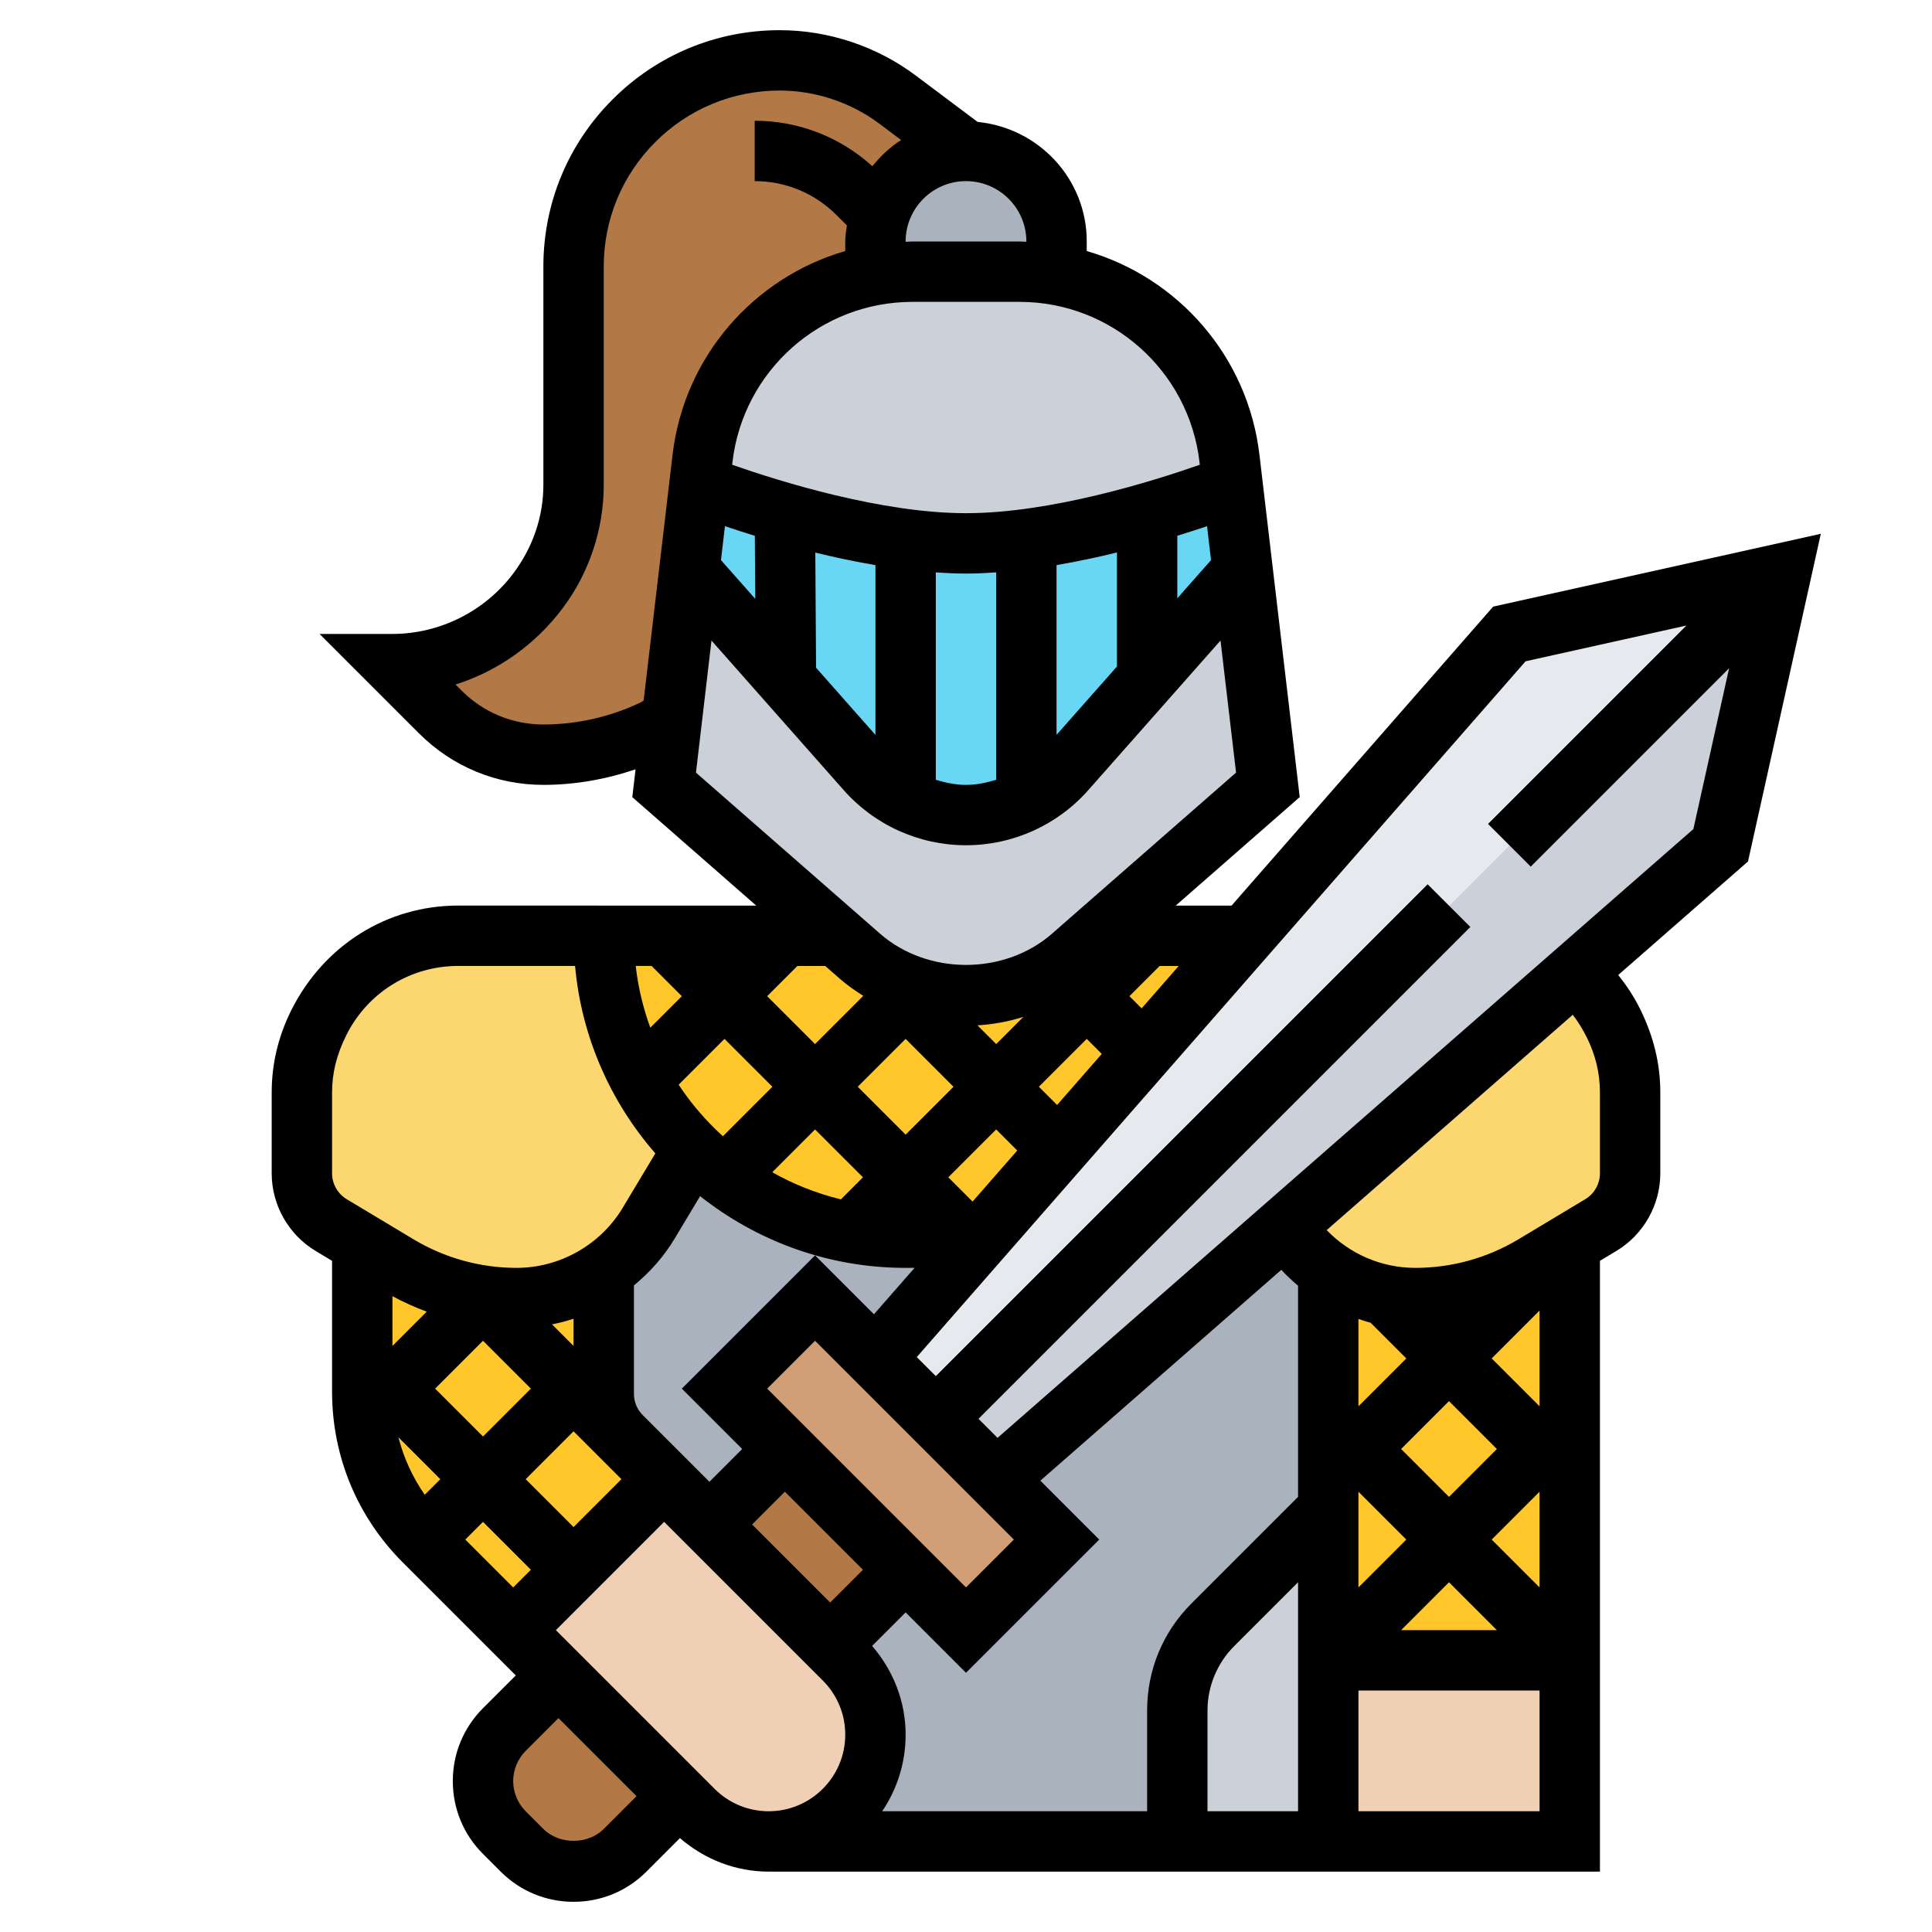
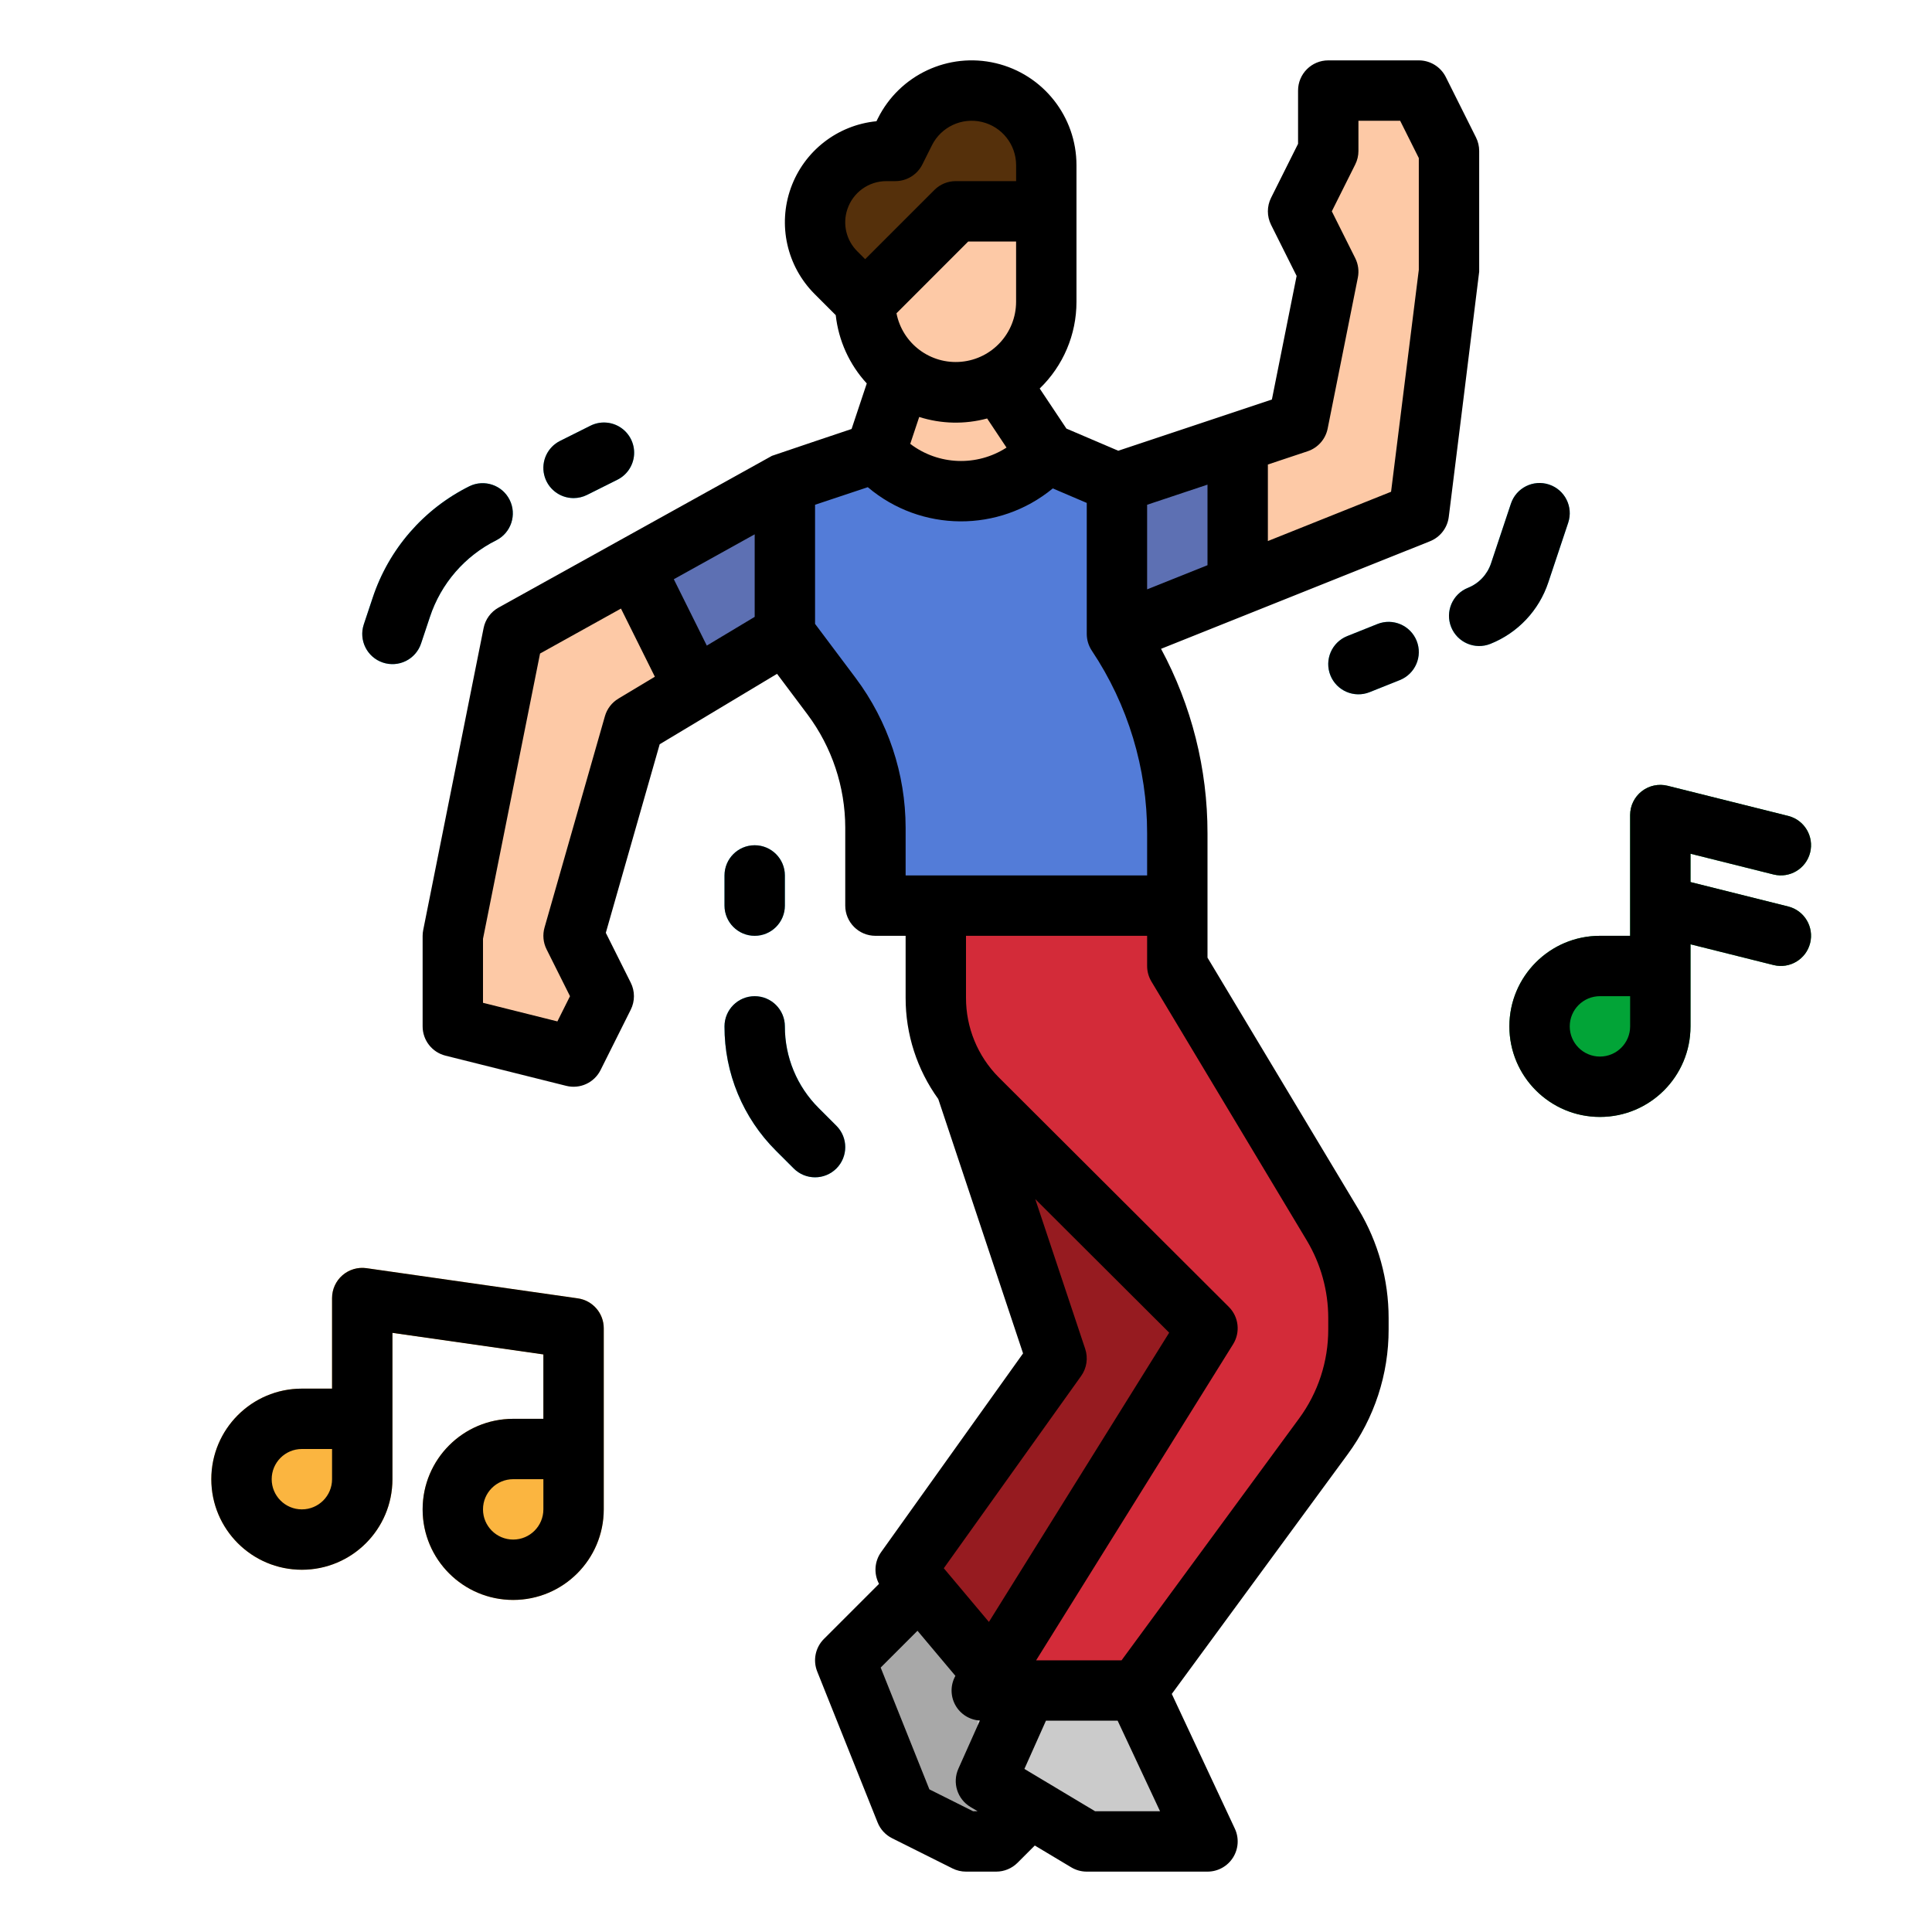
- <svg xmlns="http://www.w3.org/2000/svg" id="_x33_0" enable-background="new 0 0 64 64" height="512" viewBox="0 0 64 64" width="512">
-   <g>
-     <g>
-       <g>
-         <path d="m44 55v6h-5v-4.34c0-1.06.42-2.08 1.17-2.83l3.83-3.83z" fill="#ccd1d9" />
-       </g>
-       <g>
-         <path d="m32 41h.5l-3.5 4-2-2-3 3 2 2-2.5 2.5-1.5-1.5-1.41-1.41c-.38-.38-.59-.89-.59-1.42v-1.17-2.9-.01c.6-.4 1.1-.93 1.49-1.57l1.46-2.43c.33.33.68.63 1.05.91 1.2.9 2.62 1.55 4.17 1.83.59.11 1.2.17 1.83.17z" fill="#aab2bd" />
-       </g>
-       <g>
-         <path d="m44 49v1l-3.83 3.83c-.75.75-1.17 1.77-1.17 2.83v4.34h-13.51c.97-.01 1.84-.41 2.47-1.04.64-.64 1.04-1.52 1.04-2.5 0-.93-.37-1.83-1.04-2.5l-.46-.46 2.5-2.5 2 2 3-3-2-2 9.57-8.38c.38.6.87 1.1 1.43 1.48v4.9z" fill="#aab2bd" />
-       </g>
-       <g>
-         <path d="m38 31-2.96 1.04c-.89.62-1.95.96-3.04.96-.59 0-1.17-.1-1.72-.29-.65-.22-1.26-.57-1.79-1.03l-.78-.68h-1.71-4-2c0 1.73.44 3.36 1.22 4.78.46.85 1.05 1.63 1.73 2.31.33.33.68.63 1.05.91 1.2.9 2.62 1.55 4.17 1.83.59.11 1.2.17 1.83.17h2 .5l8.75-10z" fill="#ffc729" />
-       </g>
-       <g>
-         <path d="m20.59 47.59c-.38-.38-.59-.89-.59-1.42v-1.17-2.9-.01c-.12.1-.25.18-.38.25-.75.42-1.62.66-2.51.66-.35 0-.7-.02-1.04-.07l-.07.07-.1-.1c-.95-.15-1.88-.49-2.71-.99l-1.19-.71s.02 5.47.06 5.74c.18 1.53.86 2.96 1.94 4.06.02.02.03.03.05.05l2.95 2.95 2-2 3-3z" fill="#ffc729" />
-       </g>
-       <g>
-         <path d="m52 41.2-.5.3-.69.41c-1.18.71-2.54 1.09-3.92 1.09-.33 0-.66-.03-.98-.09l-.01-.01c-.52-.1-1.02-.28-1.48-.54-.14-.08-.28-.16-.42-.26v12.9h8z" fill="#ffc729" />
-       </g>
-       <g>
-         <path d="m21.22 35.78c.46.85 1.05 1.63 1.73 2.31l-1.46 2.43c-.39.64-.89 1.17-1.49 1.57-.12.1-.25.18-.38.25-.75.42-1.62.66-2.51.66-.35 0-.7-.02-1.04-.07-.06-.01-.11-.02-.17-.03-.95-.15-1.88-.49-2.71-.99l-1.19-.71-1.03-.62c-.6-.36-.97-1.01-.97-1.71v-2.68c0-.78.18-1.55.54-2.27l.04-.08c.87-1.74 2.65-2.84 4.6-2.84h4.82c0 1.73.44 3.36 1.22 4.78z" fill="#fcd770" />
-       </g>
-       <g>
-         <path d="m53.46 33.92c.36.72.54 1.49.54 2.27v2.68c0 .7-.37 1.35-.97 1.71l-1.03.62-.5.3-.69.41c-1.18.71-2.54 1.09-3.92 1.09-.33 0-.66-.03-.98-.09l-.01-.01c-.52-.1-1.02-.28-1.48-.54-.14-.08-.28-.16-.42-.26-.56-.38-1.05-.88-1.43-1.48l9.59-8.39c.52.44.95.98 1.26 1.61z" fill="#fcd770" />
-       </g>
-       <g>
-         <path d="m23.5 50.5 4 4 .46.46c.67.67 1.04 1.57 1.04 2.5 0 .98-.4 1.86-1.04 2.5-.63.63-1.5 1.03-2.47 1.04-.01 0-.02 0-.03 0-.93 0-1.83-.37-2.5-1.04l-.46-.46-4-4-1.5-1.5 2-2 3-3z" fill="#f0d0b4" />
-       </g>
-       <g>
-         <path d="m44 55h8v6h-8z" fill="#f0d0b4" />
-       </g>
-       <g>
-         <path d="m29.88 5.88c-.54.54-.88 1.29-.88 2.12v1.11c-2.99.53-5.36 2.96-5.73 6.07l-.1.89-.33 2.81-.57 4.85-.48.38c-1.18.58-2.47.89-3.79.89-1.28 0-2.51-.51-3.41-1.41l-1.59-1.59c1.89 0 3.67-.89 4.8-2.4l.04-.06c.75-1 1.16-2.22 1.16-3.47v-7.24c0-1.81.72-3.55 2-4.83s3.02-2 4.83-2c1.41 0 2.78.46 3.91 1.3l2.26 1.7c-.83 0-1.58.34-2.12.88z" fill="#b27946" />
-       </g>
-       <g>
-         <path d="m35 8v1.11c-.4-.07-.81-.11-1.22-.11h-3.56c-.41 0-.82.04-1.22.11v-1.11c0-.83.34-1.58.88-2.12s1.29-.88 2.12-.88c1.66 0 3 1.34 3 3z" fill="#aab2bd" />
-       </g>
-       <g>
-         <path d="m40.73 15.18.1.89c-.4.15-1.46.54-2.83.93-1.18.34-2.59.68-4 .86-.68.09-1.35.14-2 .14s-1.32-.05-2-.14c-1.41-.18-2.82-.52-4-.86-1.37-.39-2.43-.78-2.83-.93l.1-.89c.37-3.11 2.74-5.54 5.73-6.07.4-.07.81-.11 1.22-.11h3.56c.41 0 .82.04 1.22.11 2.99.53 5.36 2.96 5.73 6.07z" fill="#ccd1d9" />
-       </g>
-       <g>
-         <path d="m34 26.51c.5-.24.94-.59 1.32-1.02l2.68-3.03 3.16-3.58.84 7.12-5.71 5-.78.68c-.15.13-.31.25-.47.36-.89.62-1.95.96-3.04.96-.59 0-1.17-.1-1.72-.29-.65-.22-1.26-.57-1.79-1.03l-.78-.68-5.71-5 .27-2.27.57-4.85 3.2 3.62 2.64 2.99c.38.43.82.78 1.32 1.02.61.32 1.3.49 2 .49s1.39-.17 2-.49z" fill="#ccd1d9" />
-       </g>
-       <g>
-         <path d="m40.83 16.07c-.4.15-1.46.54-2.83.93-1.18.34-2.59.68-4 .86-.68.09-1.35.14-2 .14s-1.32-.05-2-.14c-1.41-.18-2.82-.52-4-.86-1.37-.39-2.43-.78-2.83-.93l-.33 2.81 5.84 6.61c.38.43.82.78 1.32 1.02.61.32 1.3.49 2 .49s1.39-.17 2-.49c.5-.24.94-.59 1.32-1.02l5.84-6.61z" fill="#69d6f4" />
-       </g>
-       <g>
-         <path d="m59 19-2 9-24 21-2-2 17-17 2-2z" fill="#ccd1d9" />
-       </g>
-       <g>
-         <path d="m33 49 2 2-3 3-2-2-4-4-2-2 3-3 2 2 2 2z" fill="#cf9e76" />
-       </g>
-       <g>
-         <path d="m22.5 59.5-1.79 1.79c-.46.46-1.07.71-1.71.71s-1.25-.25-1.71-.71l-.58-.58c-.46-.46-.71-1.07-.71-1.71s.25-1.25.71-1.71l1.79-1.79z" fill="#b27946" />
-       </g>
-       <g>
-         <path d="m24.982 48.422h3.536v5.657h-3.536z" fill="#b27946" transform="matrix(.707 -.707 .707 .707 -28.404 33.926)" />
-       </g>
-       <g>
-         <path d="m59 19-9 9-2 2-17 17-2-2 21-24z" fill="#e6e9ed" />
-       </g>
+ <svg xmlns="http://www.w3.org/2000/svg" height="512" viewBox="0 0 512 512" width="512">
+   <g id="filled_outline" data-name="filled outline">
+     <path d="m243.429 420.571-19.429 19.429 16 40 16 8h8l8-10.373v-29.627z" fill="#a8a8a8" />
+     <path d="m260 448-20-32 40-56-24-72 64 64z" fill="#961b20" />
+     <path d="m153.132 344.08-56-8a8 8 0 0 0 -9.132 7.92v24h-8a24 24 0 1 0 24 24v-38.776l40 5.714v17.062h-8a24 24 0 1 0 24 24v-48a8 8 0 0 0 -6.868-7.92z" fill="#fbb540" />
+     <path d="m473.94 240.239-25.94-6.485v-7.508l22.06 5.515a8 8 0 0 0 3.88-15.522l-32-8a8 8 0 0 0 -9.94 7.761v32h-8a24 24 0 1 0 24 24v-21.754l22.06 5.515a8 8 0 0 0 3.88-15.522z" fill="#02a437" />
+     <path d="m277.277 120-16-24h-21.277l-8 24-2 12h47.277z" fill="#fdc9a6" />
+     <path d="m268.38 106.65a23.985 23.985 0 0 1 -31.54-1.17l3.16-9.48h21.28z" fill="#f6bb92" />
+     <path d="m277.277 120 18.723 8v40a95.263 95.263 0 0 1 16 52.844v19.156h-80v-20.692a57.921 57.921 0 0 0 -11.585-34.754l-12.415-16.554v-40l24-8 1.321 1.321a30.2 30.2 0 0 0 43.956-1.321z" fill="#537cd8" />
+     <path d="m184 182.4 24-14.4v-40l-40 22.222z" fill="#5d70b3" />
+     <path d="m168 150.222-32 17.778-16 80v24l32 8 8-16-8-16 16-56 16-9.6z" fill="#fdc9a6" />
+     <rect fill="#fdc9a6" height="64" rx="24" transform="matrix(-1 0 0 -1 506.554 144)" width="48" x="229.277" y="40" />
+     <path d="m277.277 56v-12.223a19.776 19.776 0 0 0 -19.777-19.777 19.777 19.777 0 0 0 -17.689 10.932l-2.534 5.068h-2.377a18.9 18.9 0 0 0 -17.93 12.921 18.9 18.9 0 0 0 4.565 19.337l7.742 7.742 24-24z" fill="#55300b" />
+     <path d="m259.174 448 60.826-96-61.049-60.9a38 38 0 0 1 -10.951-26.692v-24.408h64v16l41.16 68.6a48 48 0 0 1 6.84 24.7v2.979a48 48 0 0 1 -9.306 28.4l-49.417 67.321z" fill="#d32b39" />
+     <path d="m301.277 448 18.723 40h-32l-28.723-17-.277-23z" fill="#cbcbcb" />
+     <path d="m328 155.2 48-19.2 8-64v-32l-8-16h-24v16l-8 16 8 16-8 40-16 5.333z" fill="#fdc9a6" />
+     <path d="m328 117.333-32 10.667v40l32-12.8z" fill="#5d70b3" />
+     <g fill="#43dcfe">
+       <path d="m216 312a7.974 7.974 0 0 1 -5.657-2.343l-4.687-4.686a46.325 46.325 0 0 1 -13.656-32.971 8 8 0 0 1 16 0 30.423 30.423 0 0 0 8.971 21.656l4.686 4.687a8 8 0 0 1 -5.657 13.657z" />
+       <path d="m104 176a8.005 8.005 0 0 1 -7.591-10.531l2.343-7.03a50.847 50.847 0 0 1 25.67-29.6 8 8 0 0 1 7.154 14.31 34.952 34.952 0 0 0 -17.643 20.351l-2.343 7.028a8 8 0 0 1 -7.59 5.472z" />
+       <path d="m152.006 132a8 8 0 0 1 -3.584-15.157l8-4a8 8 0 1 1 7.156 14.31l-8 4a7.973 7.973 0 0 1 -3.572.847z" />
+       <path d="m392 171.2a8 8 0 0 1 -2.974-15.43 10.555 10.555 0 0 0 6.106-6.475l5.275-15.827a8 8 0 0 1 15.18 5.06l-5.276 15.826a26.525 26.525 0 0 1 -15.343 16.272 7.971 7.971 0 0 1 -2.968.574z" />
+       <path d="m360 184a8 8 0 0 1 -2.975-15.43l8-3.2a8 8 0 0 1 5.944 14.856l-8 3.2a8 8 0 0 1 -2.969.574z" />
+       <path d="m200 248a8 8 0 0 1 -8-8v-8a8 8 0 0 1 16 0v8a8 8 0 0 1 -8 8z" />
    </g>
-     <path d="m60.317 17.683-10.854 2.412-8.666 9.904h-1.849l4.107-3.594-1.334-11.34c-.384-3.263-2.7-5.875-5.721-6.749v-.316c0-2.074-1.592-3.764-3.615-3.961l-2.048-1.536c-1.292-.969-2.893-1.503-4.508-1.503-2.091 0-4.057.814-5.536 2.293s-2.293 3.444-2.293 5.536v7.239c0 1.031-.34 2.053-.996 2.927-.942 1.255-2.439 2.005-4.004 2.005h-2.414l3.293 3.293c1.1 1.101 2.564 1.707 4.121 1.707 1.037 0 2.071-.182 3.054-.516l-.108.922 4.106 3.594-9.872-.002c-2.342 0-4.447 1.301-5.533 3.472-.429.858-.647 1.774-.647 2.722v2.676c0 1.048.558 2.034 1.457 2.572l.543.326v4.335c0 2.137.832 4.146 2.343 5.657l3.743 3.743-1.086 1.085c-.645.645-1 1.502-1 2.414s.355 1.77 1 2.414l.586.586c.645.645 1.502 1 2.414 1s1.77-.355 2.414-1l1.11-1.11c.821.707 1.846 1.11 2.94 1.11.009 0 .017-.003.026-.003v.003h27.51v-20.234l.543-.326c.899-.539 1.457-1.524 1.457-2.572v-2.676c0-.948-.218-1.864-.685-2.799-.197-.393-.438-.756-.71-1.094l4.3-3.762zm-13.731 33.317-1.586 1.586v-3.172zm-.172-3 1.586-1.586 1.586 1.586-1.586 1.586zm-3.414 12h-3v-3.343c0-.79.32-1.563.878-2.121l2.122-2.122zm5-7.586 1.586 1.586h-3.172zm3 .172-1.586-1.586 1.586-1.586zm0-6-1.586-1.586 1.586-1.586zm-5.598-2.77 1.184 1.184-1.586 1.586v-2.894c.133.043.265.09.402.124zm-2.957-1.751c.175.188.36.362.555.525v6.996l-3.536 3.536c-.944.944-1.464 2.199-1.464 3.535v3.343h-8.777c.49-.724.777-1.597.777-2.536 0-1.095-.403-2.119-1.11-2.941l1.11-1.11 2 2 4.414-4.413-1.951-1.951zm-17.031 3.935 1.586-1.586 6.586 6.586-1.586 1.586zm3.172 6-1.086 1.086-2.586-2.586 1.086-1.086zm-1.586-10.414-4.414 4.414 2 2-1.086 1.086-2.207-2.207c-.189-.189-.293-.441-.293-.708v-3.59c.524-.433.986-.946 1.343-1.542l.849-1.415c1.875 1.483 4.237 2.376 6.808 2.376h.296l-1.345 1.537zm-14 1.351c.367.199.746.369 1.136.513l-1.136 1.136zm4.586 3.063-1.586 1.586-1.586-1.586 1.586-1.586zm1.414-1.414-.714-.714c.243-.048.481-.11.714-.187zm-4.414 4.414-.516.516c-.404-.58-.696-1.223-.872-1.904zm1.414 1.414 1.586 1.586-.586.586-1.586-1.586zm3 .172-1.586-1.586 1.586-1.586.879.879.707.707zm3.586-17.586-1.044 1.044c-.235-.652-.404-1.335-.483-2.046h.526zm9.794.966c.52-.032 1.029-.125 1.521-.28l-.9.9zm-2.38.448 1.586 1.586-1.586 1.586-1.586-1.586zm-1.414 4.586-.731.731c-.805-.198-1.569-.5-2.273-.899l1.418-1.418zm-4.64-1.36c-.555-.507-1.05-1.077-1.465-1.707l1.519-1.519 1.586 1.586zm8.272 2.164-.804-.804 1.586-1.586.698.698zm2.8-3.2-.604-.604 1.586-1.586.498.498zm2.8-3.2-.404-.404 1-1h.632zm-13.803-15.974c.298.101.629.208.99.319l.014 2.09-1.136-1.285zm3.018 4.689-.025-3.814c.637.156 1.308.299 1.992.415v5.624zm3.967-3.158c.336.023.671.039 1 .039s.664-.016 1-.039v6.87c-.323.099-.655.169-1 .169s-.677-.07-1-.169zm4-.242c.687-.116 1.36-.26 2-.417v3.778l-2 2.262zm4-.971c.359-.111.689-.218.985-.318l.132 1.125-1.117 1.264zm.734-2.449.011.097c-1.559.547-4.939 1.604-7.745 1.604s-6.186-1.057-7.746-1.604l.011-.097c.356-3.021 2.918-5.299 5.96-5.299h3.551c3.041 0 5.603 2.278 5.958 5.299zm-5.734-7.299v.01c-.075-.002-.149-.01-.225-.01h-3.551c-.075 0-.149.008-.224.01v-.01c0-1.103.897-2 2-2s2 .897 2 2zm-12.745 15.253c-1.01.489-2.133.747-3.255.747-1.022 0-1.984-.398-2.707-1.121l-.203-.203c1.388-.44 2.638-1.313 3.551-2.531.877-1.168 1.359-2.616 1.359-4.077v-7.239c0-1.557.606-3.021 1.707-4.122s2.564-1.707 4.122-1.707c1.185 0 2.36.392 3.309 1.103l.713.535c-.365.234-.681.531-.952.868-1.073-.97-2.443-1.506-3.899-1.506v2c1.022 0 1.984.398 2.707 1.121l.347.347c-.024.176-.054.35-.054.532v.316c-3.021.875-5.337 3.487-5.721 6.75l-.957 8.136zm2.314-2.034 4.361 4.934c1.028 1.174 2.511 1.847 4.07 1.847s3.042-.673 4.066-1.843l4.365-4.938.515 4.375-6.098 5.336c-1.577 1.379-4.118 1.379-5.694 0l-6.099-5.336zm4.267 11.217c.238.208.497.384.761.553l-1.597 1.597-1.586-1.586 1-1h.924zm-16.836 3.756c0-.635.146-1.25.474-1.904.707-1.413 2.126-2.29 3.706-2.29l3.87.001c.214 2.366 1.182 4.512 2.659 6.209l-1.081 1.802c-.736 1.227-2.084 1.99-3.516 1.99-1.201 0-2.38-.327-3.409-.944l-2.218-1.331c-.299-.18-.485-.508-.485-.857zm7 24.394-.586-.586c-.263-.263-.414-.628-.414-1s.151-.737.414-1l1.086-1.086 2.586 2.586-1.086 1.086c-.526.526-1.474.526-2 0zm5.671-1.329-5.257-5.257 3.586-3.586 5.257 5.257c.479.479.743 1.116.743 1.793 0 1.398-1.138 2.536-2.536 2.536-.677 0-1.314-.264-1.793-.743zm21.329.743v-4h6v4zm7.564-25.636c.29.578.436 1.193.436 1.828v2.676c0 .349-.186.678-.486.857l-2.217 1.331c-1.029.617-2.209.944-3.409.944-1.129 0-2.176-.46-2.94-1.251l8.152-7.133c.17.222.324.468.464.748zm-19.519 13.267-.631-.631 16.293-16.293-1.414-1.414-16.293 16.293-.631-.631 20.168-23.049 5.328-1.184-6.572 6.572 1.414 1.414 6.572-6.572-1.184 5.328z" />
+     <path d="m153.132 344.08-56-8a8 8 0 0 0 -9.132 7.92v24h-8a24 24 0 1 0 24 24v-38.776l40 5.714v17.062h-8a24 24 0 1 0 24 24v-48a8 8 0 0 0 -6.868-7.92zm-65.132 47.92a8 8 0 1 1 -8-8h8zm56 8a8 8 0 1 1 -8-8h8z" />
+     <path d="m473.94 240.239-25.94-6.485v-7.508l22.06 5.515a8 8 0 0 0 3.88-15.522l-32-8a8 8 0 0 0 -9.94 7.761v32h-8a24 24 0 1 0 24 24v-21.754l22.06 5.515a8 8 0 0 0 3.88-15.522zm-41.94 31.761a8 8 0 1 1 -8-8h8z" />
+     <path d="m392 72v-32a7.994 7.994 0 0 0 -.845-3.578l-8-16a8 8 0 0 0 -7.155-4.422h-24a8 8 0 0 0 -8 8v14.111l-7.155 14.311a8 8 0 0 0 0 7.156l6.772 13.545-6.552 32.756-40.715 13.571-13.738-5.87-7.08-10.619a31.9 31.9 0 0 0 9.745-22.961v-36.223a27.777 27.777 0 0 0 -52.622-12.422l-.386.772a26.9 26.9 0 0 0 -16.391 45.788l5.6 5.6a31.892 31.892 0 0 0 8.224 18.1l-4.023 12.068s-20.863 7-21.1 7.116c-.121.057-72.458 40.216-72.458 40.216a8 8 0 0 0 -3.96 5.424l-16 80a8.026 8.026 0 0 0 -.161 1.561v24a8 8 0 0 0 6.06 7.761l32 8a7.992 7.992 0 0 0 9.095-4.183l8-16a8 8 0 0 0 0-7.156l-6.608-13.216 14.277-49.971 31.1-18.662 8.086 10.781a50.235 50.235 0 0 1 9.99 29.954v20.692a8 8 0 0 0 8 8h8v16.408a45.671 45.671 0 0 0 8.652 26.847l22.47 67.41-37.632 52.685a7.986 7.986 0 0 0 -.541 8.386l-14.606 14.607a8 8 0 0 0 -1.771 8.628l16 40a8 8 0 0 0 3.85 4.184l16 8a7.994 7.994 0 0 0 3.578.845h8a8 8 0 0 0 5.657-2.343l4.576-4.576 9.658 5.782a7.993 7.993 0 0 0 4.109 1.137h32a8 8 0 0 0 7.245-11.392l-16.71-35.7 46.609-63.5a55.631 55.631 0 0 0 10.856-33.134v-2.974a56.02 56.02 0 0 0 -7.98-28.812l-40.02-66.704v-32.939a102.889 102.889 0 0 0 -12.31-48.9l71.281-28.512a8 8 0 0 0 4.967-6.436s8.062-64.665 8.062-64.997zm-88 61.767 16-5.334v21.351l-16 6.4zm-37.261-15.152a22.233 22.233 0 0 1 -25.515-.988l2.376-7.127a31.942 31.942 0 0 0 18 .4zm2.538-38.615a16 16 0 0 1 -31.7 3.02l19.014-19.02h12.686zm-44.716-24.55a10.879 10.879 0 0 1 10.339-7.45h2.381a8 8 0 0 0 7.156-4.423l2.533-5.066a11.777 11.777 0 0 1 22.311 5.266v4.223h-16a8 8 0 0 0 -5.657 2.343l-18.347 18.344-2.086-2.087a10.836 10.836 0 0 1 -2.63-11.15zm-24.561 86.15v21.874l-12.691 7.615-8.743-17.589zm-39.692 48.2-16 56a8 8 0 0 0 .537 5.776l6.211 12.424-3.341 6.683-19.715-4.929v-16.962l15.119-75.6 21.446-11.914 8.981 18.061-9.662 5.8a8 8 0 0 0 -3.576 4.661zm66.507-10.048-10.815-14.419v-31.567l13.972-4.658a38.24 38.24 0 0 0 49.031.329l9 3.844v34.719a8.005 8.005 0 0 0 1.344 4.438 86.994 86.994 0 0 1 14.653 48.407v11.155h-64v-12.692a66.34 66.34 0 0 0 -13.185-39.554zm59.695 184.9a8.007 8.007 0 0 0 1.08-7.18l-13.235-39.7 35.49 35.4-47.772 76.657-11.957-14.229zm-28.621 115.348-11.591-5.8-12.911-32.278 9.756-9.755 10.05 11.956a7.963 7.963 0 0 0 6.486 11.839l-5.7 12.769a8 8 0 0 0 3.194 10.127l1.9 1.137zm32.323 0-18.735-11.218 5.711-12.782h19l11.235 24zm56.088-151.284a40.016 40.016 0 0 1 5.7 20.584v2.979a39.735 39.735 0 0 1 -7.755 23.669l-47.019 64.052h-22.64l52.2-83.769a8 8 0 0 0 -1.139-9.895l-61-60.857a29.819 29.819 0 0 1 -8.647-21.071v-16.408h48v8a8.009 8.009 0 0 0 1.14 4.116zm29.7-257.216-7.353 58.823-32.647 13.061v-20.284l10.529-3.51a8 8 0 0 0 5.316-6.021l8-40a8 8 0 0 0 -.69-5.147l-6.211-12.422 6.211-12.422a7.994 7.994 0 0 0 .845-3.578v-8h11.056l4.944 9.889z" />
+     <path d="m221.657 298.343-4.686-4.687a30.423 30.423 0 0 1 -8.971-21.656 8 8 0 0 0 -16 0 46.325 46.325 0 0 0 13.656 32.971l4.687 4.686a8 8 0 1 0 11.314-11.314z" />
+     <path d="m101.471 175.59a7.994 7.994 0 0 0 10.119-5.061l2.343-7.028a34.952 34.952 0 0 1 17.644-20.346 8 8 0 0 0 -7.154-14.31 50.847 50.847 0 0 0 -25.67 29.6l-2.343 7.03a8 8 0 0 0 5.061 10.115z" />
+     <path d="m152.006 132a7.973 7.973 0 0 0 3.572-.847l8-4a8 8 0 1 0 -7.156-14.31l-8 4a8 8 0 0 0 3.584 15.157z" />
+     <path d="m410.314 154.356 5.276-15.826a8 8 0 0 0 -15.18-5.06l-5.275 15.83a10.555 10.555 0 0 1 -6.106 6.475 8 8 0 1 0 5.942 14.856 26.525 26.525 0 0 0 15.343-16.275z" />
+     <path d="m365.028 165.372-8 3.2a8 8 0 1 0 5.944 14.856l8-3.2a8 8 0 0 0 -5.944-14.856z" />
+     <path d="m200 248a8 8 0 0 0 8-8v-8a8 8 0 0 0 -16 0v8a8 8 0 0 0 8 8z" />
  </g>
</svg>
